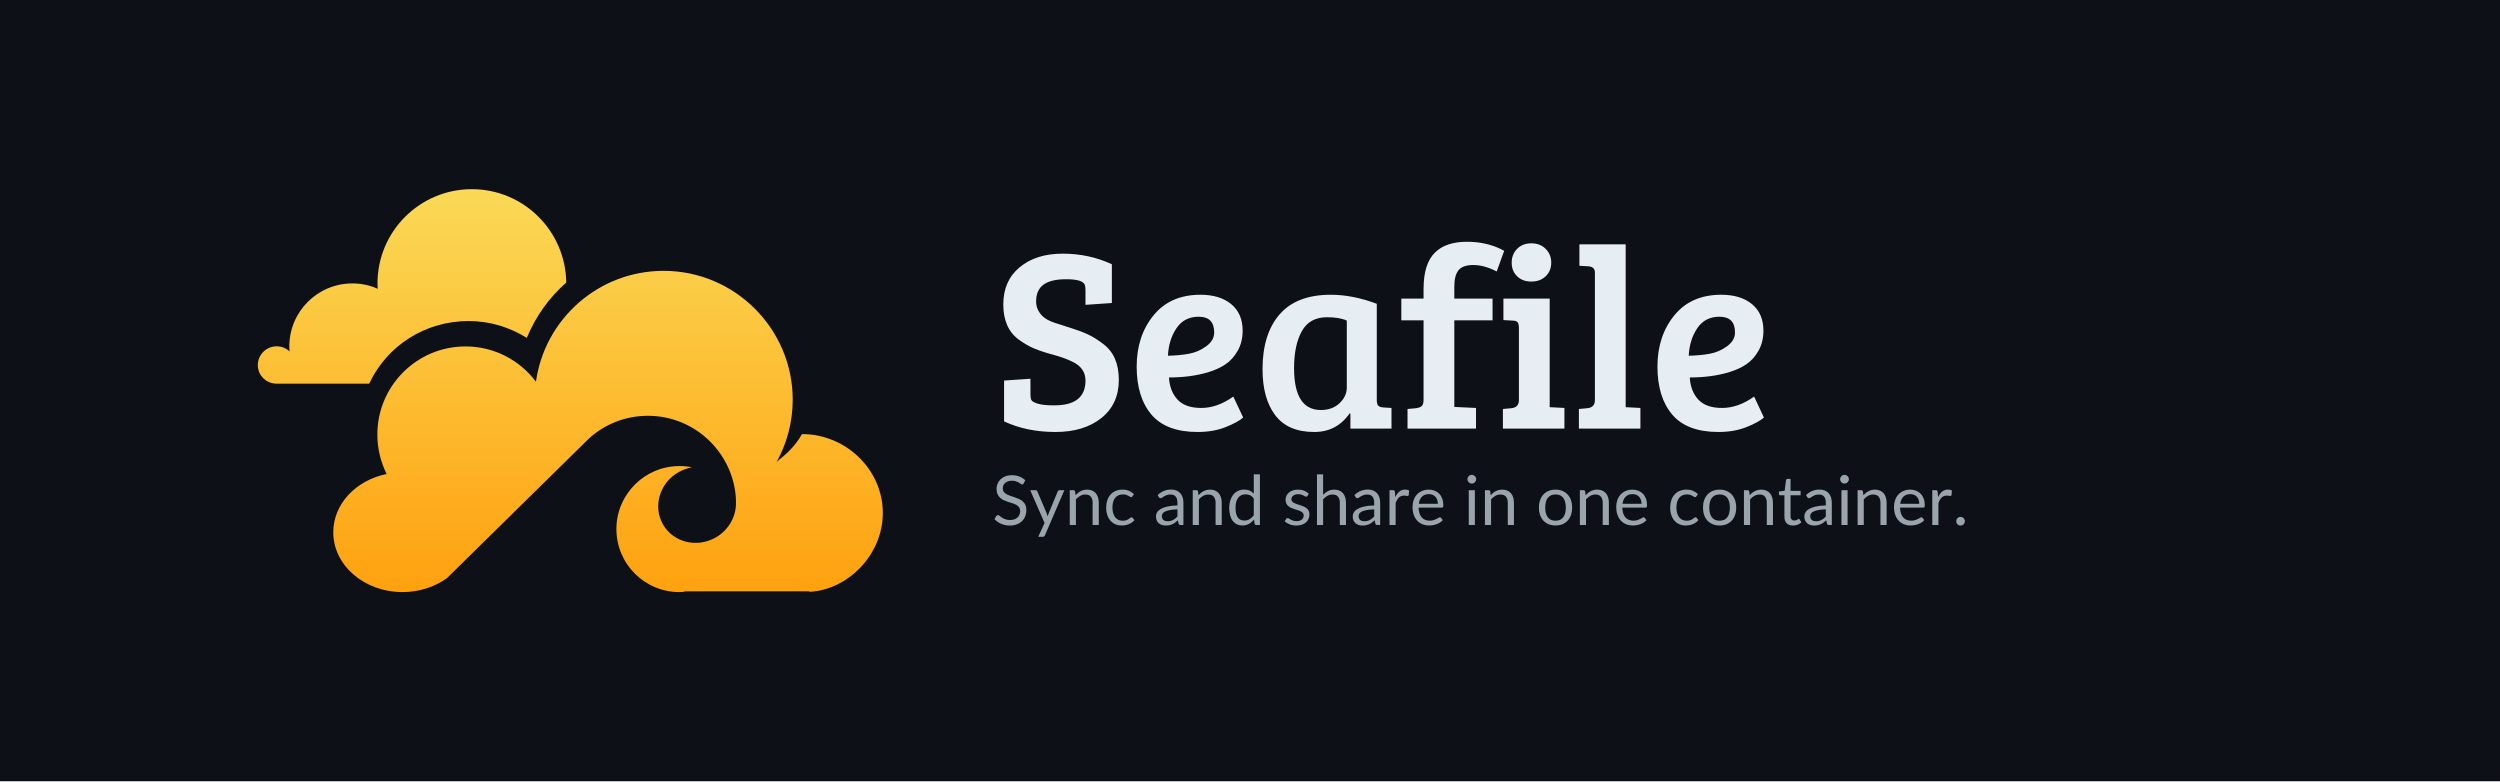
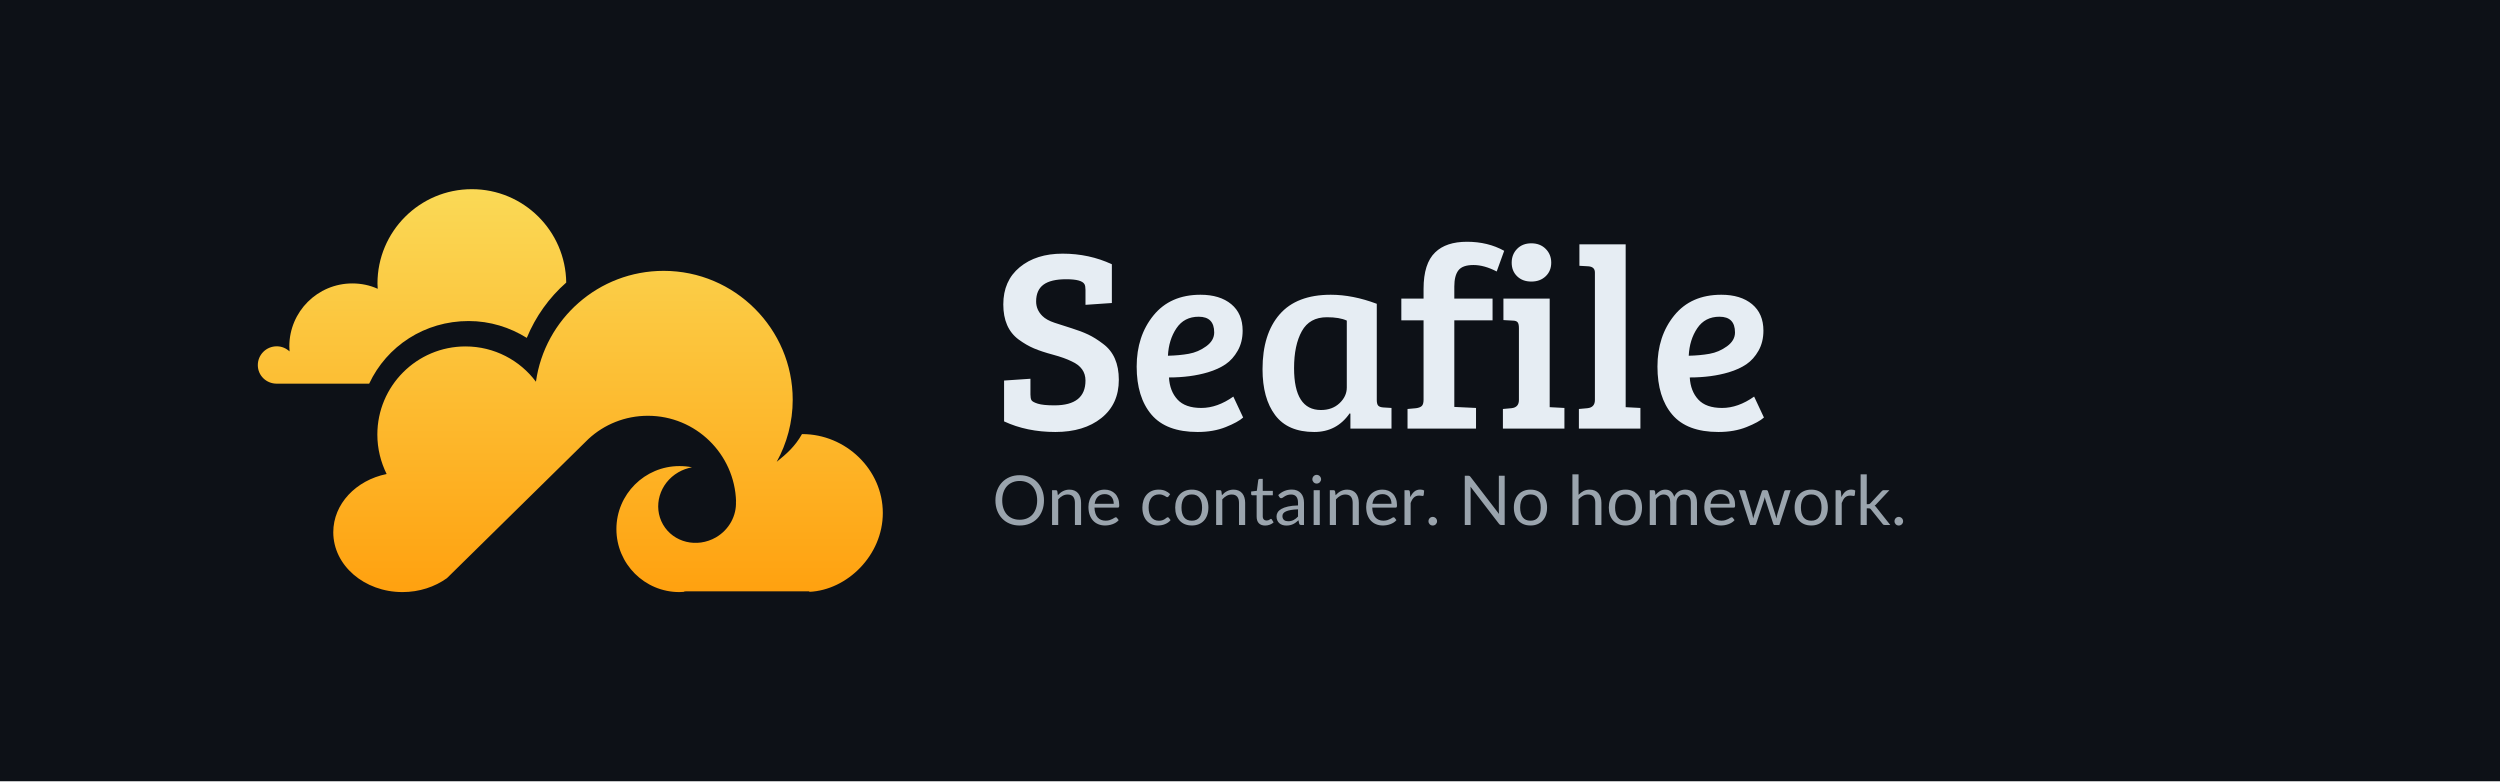
<svg xmlns="http://www.w3.org/2000/svg" viewBox="0 0 1600 500" width="1600" height="500" role="img" aria-label="Seafile">
  <rect width="1600" height="500" fill="#0d1117" />
  <g transform="translate(151.67,36.67) scale(0.83333)">
    <g transform="translate(16,15.859) scale(0.937683)">
      <linearGradient id="a" x1="-50.565" x2="-48.43" y1="653.193" y2="653.193" gradientTransform="matrix(0 154.4688 154.4688 0 -100641.89 7901.833)" gradientUnits="userSpaceOnUse">
        <stop offset="0" style="stop-color:#fad956" />
        <stop offset="1" style="stop-color:#ffa10f" />
      </linearGradient>
      <path d="M0 235.2c0-8.5 6.9-15.4 15.5-15.4 4.1 0 7.7 1.6 10.5 4.2-.1-1.4-.2-2.7-.2-4.1 0-28.5 23.1-51.6 51.6-51.6 7.4 0 14.4 1.5 20.8 4.4-.1-1.5-.2-2.9-.2-4.3 0-42.7 34.6-77.3 77.3-77.3 42.4 0 76.8 34.2 77.3 76.5-14 12.3-25.1 27.8-32.3 45.3-13.8-8.6-30.1-13.8-47.6-13.8-36 0-67 20.4-81.5 51.3H15.5c-8.6 0-15.5-6.7-15.5-15.2M407.1 189c-19.1-19.1-45.5-31-74.7-31-53.3 0-97.4 39.4-104.6 90.8-13.1-17.5-34.1-28.9-57.7-28.9-39.9 0-72.2 32.4-72.2 72.2 0 11.6 2.8 22.5 7.6 32.3-25.1 5.1-43.7 24.5-43.7 47.7 0 27.1 25.4 49 56.7 49 13.8 0 26.5-4.3 36.4-11.4l116-114.1c12.8-11.8 29.9-18.9 48.6-18.9 39.2 0 71.1 31.3 72.2 70.2 0 0 0-.1-.1-.1.6 11.5-5.4 23.1-16.4 29.5-15.5 8.9-34.8 4.2-43.3-10.5-8.5-14.8-2.9-33.9 12.5-42.8 3.6-2.1 7.4-3.4 11.2-4.1-3.3-.7-6.8-1-10.3-1-28.4 0-51.6 23.1-51.6 51.6s23.1 51.6 51.6 51.6c1.2 0 2.5-.1 3.8-.2l-.1-.2 1.5-.2h101.2v.4c31-1.4 60.2-29.9 60.2-64.6 0-35.6-30.4-64.6-66-64.6h-.2c-5.8 10.3-12.8 16.3-20.7 22.7 8.3-15.1 13.1-32.4 13.1-50.8 0-29.2-11.9-55.5-31-74.6" style="fill:url(#a)" />
    </g>
  </g>
  <g transform="translate(635.00,274.32)">
    <path d="M39.86-14.89Q59.71-14.89 59.71-30.77Q59.71-39.04 50.95-43.01Q46.32-45.32 38.95-47.31Q31.59-49.29 26.71-51.36Q21.83-53.43 16.87-57.07Q7.11-64.35 7.11-79.48Q7.11-94.62 17.62-103.30Q28.12-111.98 45.08-111.98Q62.03-111.98 76.59-105.20L76.59-80.39L59.71-79.23L59.71-88.83Q59.71-91.31 59.05-92.47Q57.23-95.61 47.39-95.61Q37.55-95.61 32.83-92.14Q28.12-88.66 28.12-81.38Q28.12-76.09 32.09-72.12Q34.74-69.47 39.95-67.74Q45.16-66 51.03-64.18Q56.90-62.36 61.45-60.21Q66-58.06 70.96-54.26Q81.05-46.81 81.05-31.26Q81.05-15.71 69.89-6.78Q58.72 2.15 40.44 2.15Q22.17 2.15 7.61-4.63L7.61-30.77L24.48-31.92L24.48-21.83Q24.48-19.35 25.14-18.20Q25.80-17.04 29.20-15.96Q32.59-14.89 39.86-14.89M133.32-85.68Q145.73-85.68 153.01-79.65Q160.29-73.61 160.29-62.69Q160.29-55.41 157.14-49.87Q154-44.33 149.37-41.19Q144.74-38.05 138.12-36.06Q127.04-32.75 113.14-32.75Q113.64-23.98 118.60-18.61Q123.56-13.23 133.82-13.23Q144.08-13.23 154.33-20.51L160.62-7.11Q157.31-4.14 149.45-0.99Q141.59 2.15 131.50 2.15Q111.32 2.15 101.89-9.02Q92.47-20.18 92.47-39.70Q92.47-59.22 103.22-72.45Q113.97-85.68 133.32-85.68M125.80-47.89Q131.83-48.96 136.96-52.68Q142.09-56.41 142.09-61.53Q142.09-71.62 132.17-71.62Q122.90-71.62 117.94-64.26Q112.98-56.90 112.48-46.65Q119.76-46.81 125.80-47.89M246.14-79.89L246.14-18.36Q246.14-15.71 247.05-14.72Q247.95-13.73 250.27-13.56L255.56-13.23L255.56 0L229.26 0L229.26-9.59L228.77-9.76Q220.50 2.15 206.11 2.15Q189.23 2.15 181.13-8.60Q173.02-19.35 173.02-38.05Q173.02-60.54 183.94-73.11Q194.86-85.68 216.69-85.68Q230.75-85.68 246.14-79.89M226.95-26.30L226.95-69.14Q222.32-71.29 214.21-71.29Q203.13-71.29 198.17-62.36Q193.20-53.43 193.20-38.71Q193.20-11.91 210.41-11.91Q217.68-11.91 222.32-16.29Q226.95-20.68 226.95-26.30M276.08-18.53L276.08-69.31L261.85-69.31L261.85-83.20L276.08-83.20L276.08-89.49Q276.08-105.70 283.52-112.81Q290.47-119.59 303.86-119.59Q317.26-119.59 327.68-113.80L322.89-100.57Q314.95-104.71 308-104.71Q301.05-104.71 298.41-101.32Q295.76-97.92 295.76-90.98L295.76-83.20L320.24-83.20L320.24-69.31L295.76-69.31L295.76-13.89L309.65-13.23L309.65 0L265.82 0L265.82-12.57L271.28-13.07Q273.76-13.40 274.92-14.47Q276.08-15.55 276.08-18.53M327.19-83.20L356.80-83.20L356.80-13.73L366.23-13.23L366.23 0L326.86 0L326.86-12.57L332.32-13.07Q337.11-13.56 337.11-18.36L337.11-64.35Q337.11-67.16 336.20-68.15Q335.29-69.14 332.98-69.14L327.19-69.47L327.19-83.20M335.95-97.51Q332.48-100.90 332.48-106.20Q332.48-111.49 335.95-115.05Q339.43-118.60 345.05-118.60Q350.68-118.60 354.23-115.05Q357.79-111.49 357.79-106.20Q357.79-100.90 354.23-97.51Q350.68-94.12 345.05-94.12Q339.43-94.12 335.95-97.51M375.82-117.94L405.43-117.94L405.43-13.73L414.86-13.23L414.86 0L375.49 0L375.49-12.57L380.95-13.07Q385.74-13.56 385.74-18.36L385.74-99.91Q385.74-103.55 381.61-103.88L375.82-104.21L375.82-117.94M466.63-85.68Q479.04-85.68 486.32-79.65Q493.59-73.61 493.59-62.69Q493.59-55.41 490.45-49.87Q487.31-44.33 482.68-41.19Q478.05-38.05 471.43-36.06Q460.35-32.75 446.45-32.75Q446.95-23.98 451.91-18.61Q456.87-13.23 467.13-13.23Q477.38-13.23 487.64-20.51L493.92-7.11Q490.62-4.14 482.76-0.99Q474.90 2.15 464.81 2.15Q444.63 2.15 435.20-9.02Q425.77-20.18 425.77-39.70Q425.77-59.22 436.53-72.45Q447.28-85.68 466.63-85.68M459.11-47.89Q465.14-48.96 470.27-52.68Q475.40-56.41 475.40-61.53Q475.40-71.62 465.47-71.62Q456.21-71.62 451.25-64.26Q446.29-56.90 445.79-46.65Q453.07-46.81 459.11-47.89" fill="#e6edf3" />
  </g>
  <g transform="translate(635.00,336)">
-     <path d="M21.19-28.62L20.15-26.60Q19.95-26.27 19.72-26.10Q19.49-25.94 19.16-25.94Q18.79-25.94 18.28-26.31Q17.78-26.69 17.02-27.14Q16.26-27.59 15.19-27.96Q14.12-28.34 12.61-28.34Q11.18-28.34 10.09-27.95Q9-27.57 8.26-26.91Q7.52-26.25 7.15-25.35Q6.78-24.46 6.78-23.43Q6.78-22.11 7.42-21.24Q8.07-20.37 9.14-19.76Q10.21-19.14 11.56-18.69Q12.91-18.24 14.33-17.75Q15.75-17.27 17.11-16.66Q18.46-16.06 19.52-15.14Q20.59-14.21 21.24-12.87Q21.89-11.53 21.89-9.57Q21.89-7.50 21.19-5.69Q20.48-3.87 19.13-2.53Q17.78-1.19 15.81-0.42Q13.84 0.35 11.33 0.35Q8.25 0.35 5.74-0.76Q3.23-1.87 1.45-3.76L2.68-5.79Q2.86-6.03 3.11-6.19Q3.37-6.36 3.67-6.36Q3.96-6.36 4.32-6.13Q4.69-5.90 5.15-5.54Q5.61-5.19 6.20-4.77Q6.80-4.36 7.56-4Q8.32-3.65 9.28-3.42Q10.25-3.19 11.46-3.19Q12.98-3.19 14.17-3.61Q15.36-4.03 16.18-4.79Q17.01-5.54 17.45-6.60Q17.89-7.66 17.89-8.95Q17.89-10.38 17.24-11.30Q16.59-12.21 15.53-12.83Q14.48-13.44 13.11-13.87Q11.75-14.30 10.34-14.75Q8.93-15.20 7.57-15.80Q6.20-16.39 5.15-17.34Q4.09-18.28 3.44-19.70Q2.79-21.12 2.79-23.21Q2.79-24.88 3.44-26.44Q4.09-28.01 5.33-29.22Q6.58-30.43 8.39-31.15Q10.21-31.88 12.56-31.88Q15.20-31.88 17.37-31.04Q19.54-30.21 21.19-28.62M43.10-22.29L46.20-22.29L33.77 6.58Q33.57 7.02 33.27 7.28Q32.98 7.55 32.36 7.55L29.46 7.55L33.53-1.30L24.33-22.29L27.72-22.29Q28.23-22.29 28.52-22.03Q28.82-21.78 28.93-21.47L34.89-7.44Q35.24-6.51 35.49-5.50Q35.79-6.53 36.15-7.46L41.93-21.47Q42.06-21.82 42.38-22.05Q42.70-22.29 43.10-22.29M53.04-21.47L53.35-19.05Q54.08-19.87 54.89-20.53Q55.70-21.19 56.62-21.66Q57.53-22.13 58.55-22.38Q59.58-22.64 60.76-22.64Q62.59-22.64 63.99-22.03Q65.38-21.43 66.32-20.32Q67.25-19.21 67.74-17.64Q68.22-16.08 68.22-14.19L68.22 0L64.28 0L64.28-14.19Q64.28-16.72 63.13-18.12Q61.97-19.51 59.62-19.51Q57.88-19.51 56.37-18.68Q54.87-17.84 53.59-16.41L53.59 0L49.65 0L49.65-22.29L52.01-22.29Q52.84-22.29 53.04-21.47M90.75-19.73L89.72-18.33Q89.54-18.08 89.36-17.95Q89.19-17.82 88.88-17.82Q88.55-17.82 88.15-18.09Q87.76-18.37 87.17-18.70Q86.59-19.03 85.74-19.30Q84.90-19.58 83.67-19.58Q82.02-19.58 80.76-19Q79.51-18.41 78.66-17.31Q77.81-16.21 77.38-14.65Q76.96-13.09 76.96-11.15Q76.96-9.13 77.42-7.56Q77.88-5.98 78.73-4.92Q79.57-3.85 80.77-3.29Q81.97-2.73 83.47-2.73Q84.90-2.73 85.82-3.07Q86.75-3.41 87.35-3.83Q87.96-4.25 88.36-4.59Q88.77-4.93 89.17-4.93Q89.65-4.93 89.91-4.55L91.01-3.12Q90.29-2.22 89.36-1.58Q88.44-0.95 87.37-0.52Q86.31-0.09 85.14 0.11Q83.97 0.31 82.76 0.31Q80.67 0.31 78.88-0.46Q77.09-1.23 75.77-2.69Q74.45-4.16 73.70-6.29Q72.95-8.43 72.95-11.15Q72.95-13.64 73.64-15.75Q74.34-17.86 75.67-19.39Q77-20.92 78.95-21.78Q80.89-22.64 83.42-22.64Q85.78-22.64 87.57-21.88Q89.36-21.12 90.75-19.73M118.56-5.41L118.56-10.03Q115.85-9.94 113.95-9.60Q112.05-9.26 110.85-8.71Q109.65-8.16 109.11-7.41Q108.57-6.67 108.57-5.74Q108.57-4.86 108.86-4.22Q109.14-3.59 109.64-3.18Q110.13-2.77 110.80-2.58Q111.47-2.40 112.24-2.40Q113.28-2.40 114.14-2.61Q114.99-2.82 115.75-3.21Q116.51-3.61 117.20-4.16Q117.90-4.71 118.56-5.41M106.61-17.89L105.91-19.14Q107.76-20.92 109.89-21.80Q112.02-22.68 114.62-22.68Q116.49-22.68 117.94-22.07Q119.39-21.45 120.38-20.35Q121.37-19.25 121.88-17.69Q122.39-16.13 122.39-14.26L122.39 0L120.65 0Q120.08 0 119.77-0.19Q119.46-0.37 119.28-0.92L118.84-3.04Q117.96-2.22 117.13-1.59Q116.29-0.97 115.37-0.54Q114.44-0.11 113.40 0.12Q112.35 0.35 111.08 0.35Q109.78 0.35 108.64-0.01Q107.49-0.37 106.64-1.10Q105.80-1.83 105.30-2.94Q104.81-4.05 104.81-5.57Q104.81-6.89 105.53-8.11Q106.26-9.33 107.89-10.27Q109.52-11.22 112.13-11.82Q114.75-12.43 118.56-12.52L118.56-14.26Q118.56-16.85 117.44-18.18Q116.31-19.51 114.16-19.51Q112.71-19.51 111.73-19.15Q110.75-18.79 110.03-18.34Q109.32-17.89 108.80-17.52Q108.28-17.16 107.78-17.16Q107.38-17.16 107.10-17.37Q106.81-17.58 106.61-17.89M131.74-21.47L132.04-19.05Q132.77-19.87 133.58-20.53Q134.40-21.19 135.31-21.66Q136.22-22.13 137.25-22.38Q138.27-22.64 139.46-22.64Q141.28-22.64 142.68-22.03Q144.08-21.43 145.01-20.32Q145.95-19.21 146.43-17.64Q146.92-16.08 146.92-14.19L146.92 0L142.98 0L142.98-14.19Q142.98-16.72 141.82-18.12Q140.67-19.51 138.31-19.51Q136.58-19.51 135.07-18.68Q133.56-17.84 132.29-16.41L132.29 0L128.35 0L128.35-22.29L130.70-22.29Q131.54-22.29 131.74-21.47M167.42-6.23L167.42-16.98Q166.32-18.46 165.04-19.04Q163.77-19.62 162.18-19.62Q159.08-19.62 157.41-17.40Q155.74-15.18 155.74-11.07Q155.74-8.89 156.11-7.34Q156.49-5.79 157.21-4.79Q157.94-3.78 158.99-3.32Q160.05-2.86 161.39-2.86Q163.33-2.86 164.77-3.74Q166.21-4.62 167.42-6.23M167.42-32.41L171.34-32.41L171.34 0L169 0Q168.17 0 167.95-0.81L167.60-3.52Q166.17-1.80 164.34-0.75Q162.51 0.31 160.12 0.31Q158.20 0.31 156.64-0.43Q155.08-1.17 153.98-2.60Q152.88-4.03 152.28-6.16Q151.69-8.29 151.69-11.07Q151.69-13.53 152.35-15.65Q153.01-17.78 154.24-19.34Q155.47-20.90 157.27-21.79Q159.06-22.68 161.30-22.68Q163.35-22.68 164.81-21.99Q166.28-21.30 167.42-20.06L167.42-32.41M202.66-20.04L201.78-18.61Q201.52-18.13 200.97-18.13Q200.64-18.13 200.22-18.37Q199.80-18.61 199.20-18.91Q198.59-19.21 197.76-19.46Q196.92-19.71 195.78-19.71Q194.79-19.71 194-19.46Q193.20-19.21 192.64-18.77Q192.08-18.33 191.78-17.74Q191.49-17.16 191.49-16.48Q191.49-15.62 191.98-15.05Q192.48-14.48 193.29-14.06Q194.11-13.64 195.14-13.32Q196.17-13 197.26-12.64Q198.35-12.28 199.39-11.84Q200.42-11.40 201.23-10.74Q202.05-10.08 202.54-9.12Q203.04-8.16 203.04-6.82Q203.04-5.28 202.49-3.97Q201.94-2.66 200.86-1.70Q199.78-0.75 198.22-0.20Q196.66 0.35 194.61 0.35Q192.28 0.35 190.39-0.41Q188.50-1.17 187.18-2.35L188.10-3.85Q188.28-4.14 188.52-4.29Q188.76-4.44 189.13-4.44Q189.53-4.44 189.97-4.14Q190.41-3.83 191.04-3.45Q191.66-3.08 192.57-2.77Q193.47-2.46 194.81-2.46Q195.95-2.46 196.81-2.76Q197.67-3.06 198.24-3.56Q198.81-4.07 199.09-4.73Q199.36-5.39 199.36-6.14Q199.36-7.06 198.87-7.67Q198.37-8.27 197.56-8.70Q196.75-9.13 195.70-9.45Q194.66-9.77 193.57-10.12Q192.48-10.47 191.43-10.92Q190.39-11.37 189.57-12.06Q188.76-12.74 188.26-13.74Q187.77-14.74 187.77-16.17Q187.77-17.45 188.30-18.62Q188.83-19.80 189.84-20.69Q190.85-21.58 192.32-22.11Q193.80-22.64 195.69-22.64Q197.89-22.64 199.64-21.95Q201.39-21.25 202.66-20.04M211.79-32.41L211.79-19.32Q213.22-20.83 214.96-21.74Q216.70-22.64 218.97-22.64Q220.79-22.64 222.19-22.03Q223.59-21.43 224.52-20.32Q225.46-19.21 225.94-17.64Q226.42-16.08 226.42-14.19L226.42 0L222.49 0L222.49-14.19Q222.49-16.72 221.33-18.12Q220.18-19.51 217.82-19.51Q216.08-19.51 214.58-18.68Q213.07-17.84 211.79-16.41L211.79 0L207.86 0L207.86-32.41L211.79-32.41M244.49-5.41L244.49-10.03Q241.78-9.94 239.88-9.60Q237.97-9.26 236.77-8.71Q235.58-8.16 235.04-7.41Q234.50-6.67 234.50-5.74Q234.50-4.86 234.78-4.22Q235.07-3.59 235.56-3.18Q236.06-2.77 236.73-2.58Q237.40-2.40 238.17-2.40Q239.21-2.40 240.06-2.61Q240.92-2.82 241.68-3.21Q242.44-3.61 243.13-4.16Q243.83-4.71 244.49-5.41M232.54-17.89L231.84-19.14Q233.68-20.92 235.82-21.80Q237.95-22.68 240.55-22.68Q242.42-22.68 243.87-22.07Q245.32-21.45 246.31-20.35Q247.30-19.25 247.81-17.69Q248.31-16.13 248.31-14.26L248.31 0L246.58 0Q246 0 245.70-0.19Q245.39-0.37 245.21-0.92L244.77-3.04Q243.89-2.22 243.06-1.59Q242.22-0.97 241.30-0.54Q240.37-0.11 239.33 0.12Q238.28 0.35 237.01 0.35Q235.71 0.35 234.56-0.01Q233.42-0.37 232.57-1.10Q231.73-1.83 231.23-2.94Q230.74-4.05 230.74-5.57Q230.74-6.89 231.46-8.11Q232.19-9.33 233.82-10.27Q235.44-11.22 238.06-11.82Q240.68-12.43 244.49-12.52L244.49-14.26Q244.49-16.85 243.36-18.18Q242.24-19.51 240.09-19.51Q238.63-19.51 237.65-19.15Q236.68-18.79 235.96-18.34Q235.25-17.89 234.73-17.52Q234.21-17.16 233.71-17.16Q233.31-17.16 233.02-17.37Q232.74-17.58 232.54-17.89M257.73-21.21L257.99-17.82Q259.05-20.11 260.59-21.39Q262.13-22.68 264.35-22.68Q265.06-22.68 265.70-22.53Q266.35-22.37 266.86-22.04L266.57-19.12Q266.44-18.57 265.91-18.57Q265.61-18.57 265.01-18.70Q264.42-18.83 263.67-18.83Q262.61-18.83 261.79-18.52Q260.96-18.22 260.31-17.61Q259.67-17.01 259.15-16.11Q258.63-15.22 258.21-14.08L258.21 0L254.28 0L254.28-22.29L256.52-22.29Q257.16-22.29 257.40-22.04Q257.64-21.80 257.73-21.21M273.02-13.57L285.21-13.57Q285.21-14.94 284.82-16.07Q284.44-17.20 283.70-18.03Q282.96-18.85 281.91-19.30Q280.85-19.76 279.51-19.76Q276.69-19.76 275.05-18.12Q273.42-16.48 273.02-13.57M287.28-4.55L288.38-3.12Q287.65-2.24 286.64-1.59Q285.63-0.95 284.47-0.53Q283.32-0.11 282.08 0.10Q280.85 0.31 279.64 0.31Q277.33 0.31 275.38-0.47Q273.44-1.25 272.02-2.76Q270.60-4.27 269.81-6.49Q269.02-8.71 269.02-11.59Q269.02-13.93 269.73-15.95Q270.45-17.97 271.79-19.46Q273.13-20.94 275.07-21.79Q277-22.64 279.42-22.64Q281.42-22.64 283.13-21.97Q284.83-21.30 286.08-20.03Q287.32-18.77 288.02-16.91Q288.73-15.05 288.73-12.67Q288.73-11.75 288.53-11.44Q288.33-11.13 287.78-11.13L272.89-11.13Q272.95-9.02 273.47-7.46Q273.99-5.90 274.91-4.85Q275.84-3.81 277.11-3.29Q278.39-2.77 279.97-2.77Q281.45-2.77 282.51-3.11Q283.58-3.45 284.35-3.85Q285.12-4.25 285.64-4.59Q286.15-4.93 286.53-4.93Q287.01-4.93 287.28-4.55M305.01-22.29L308.92-22.29L308.92 0L305.01 0L305.01-22.29M309.76-29.28Q309.76-28.71 309.53-28.21Q309.30-27.72 308.91-27.33Q308.53-26.95 308.01-26.73Q307.49-26.51 306.92-26.51Q306.35-26.51 305.85-26.73Q305.36-26.95 304.99-27.33Q304.61-27.72 304.39-28.21Q304.17-28.71 304.17-29.28Q304.17-29.85 304.39-30.37Q304.61-30.89 304.99-31.27Q305.36-31.66 305.85-31.88Q306.35-32.10 306.92-32.10Q307.49-32.10 308.01-31.88Q308.53-31.66 308.91-31.27Q309.30-30.89 309.53-30.37Q309.76-29.85 309.76-29.28M318.74-21.47L319.04-19.05Q319.77-19.87 320.58-20.53Q321.40-21.19 322.31-21.66Q323.22-22.13 324.25-22.38Q325.27-22.64 326.46-22.64Q328.28-22.64 329.68-22.03Q331.08-21.43 332.01-20.32Q332.95-19.21 333.43-17.64Q333.92-16.08 333.92-14.19L333.92 0L329.98 0L329.98-14.19Q329.98-16.72 328.82-18.12Q327.67-19.51 325.31-19.51Q323.58-19.51 322.07-18.68Q320.56-17.84 319.29-16.41L319.29 0L315.35 0L315.35-22.29L317.70-22.29Q318.54-22.29 318.74-21.47M360.56-22.64Q363-22.64 364.96-21.82Q366.92-21.01 368.30-19.51Q369.69-18.02 370.42-15.89Q371.16-13.77 371.16-11.15Q371.16-8.51 370.42-6.40Q369.69-4.29 368.30-2.79Q366.92-1.30 364.96-0.49Q363 0.31 360.56 0.31Q358.09 0.31 356.12-0.49Q354.16-1.30 352.77-2.79Q351.38-4.29 350.65-6.40Q349.91-8.51 349.91-11.15Q349.91-13.77 350.65-15.89Q351.38-18.02 352.77-19.51Q354.16-21.01 356.12-21.82Q358.09-22.64 360.56-22.64M360.56-2.75Q363.86-2.75 365.49-4.96Q367.11-7.17 367.11-11.13Q367.11-15.11 365.49-17.34Q363.86-19.56 360.56-19.56Q358.89-19.56 357.64-18.99Q356.40-18.41 355.57-17.34Q354.75-16.26 354.34-14.68Q353.94-13.11 353.94-11.13Q353.94-7.17 355.57-4.96Q357.21-2.75 360.56-2.75M379.50-21.47L379.81-19.05Q380.53-19.87 381.35-20.53Q382.16-21.19 383.07-21.66Q383.99-22.13 385.01-22.38Q386.03-22.64 387.22-22.64Q389.05-22.64 390.44-22.03Q391.84-21.43 392.78-20.32Q393.71-19.21 394.20-17.64Q394.68-16.08 394.68-14.19L394.68 0L390.74 0L390.74-14.19Q390.74-16.72 389.59-18.12Q388.43-19.51 386.08-19.51Q384.34-19.51 382.83-18.68Q381.33-17.84 380.05-16.41L380.05 0L376.11 0L376.11-22.29L378.47-22.29Q379.30-22.29 379.50-21.47M403.39-13.57L415.58-13.57Q415.58-14.94 415.19-16.07Q414.81-17.20 414.07-18.03Q413.34-18.85 412.28-19.30Q411.22-19.76 409.88-19.76Q407.07-19.76 405.43-18.12Q403.79-16.48 403.39-13.57M417.65-4.55L418.75-3.12Q418.02-2.24 417.01-1.59Q416-0.95 414.84-0.53Q413.69-0.11 412.46 0.10Q411.22 0.31 410.01 0.31Q407.70 0.31 405.76-0.47Q403.81-1.25 402.39-2.76Q400.97-4.27 400.18-6.49Q399.39-8.71 399.39-11.59Q399.39-13.93 400.10-15.95Q400.82-17.97 402.16-19.46Q403.50-20.94 405.44-21.79Q407.37-22.64 409.79-22.64Q411.80-22.64 413.50-21.97Q415.21-21.30 416.45-20.03Q417.69-18.77 418.40-16.91Q419.10-15.05 419.10-12.67Q419.10-11.75 418.90-11.44Q418.70-11.13 418.15-11.13L403.26-11.13Q403.33-9.02 403.84-7.46Q404.36-5.90 405.28-4.85Q406.21-3.81 407.48-3.29Q408.76-2.77 410.34-2.77Q411.82-2.77 412.88-3.11Q413.95-3.45 414.72-3.85Q415.49-4.25 416.01-4.59Q416.53-4.93 416.90-4.93Q417.38-4.93 417.65-4.55M451.70-19.73L450.67-18.33Q450.49-18.08 450.32-17.95Q450.14-17.82 449.83-17.82Q449.50-17.82 449.11-18.09Q448.71-18.37 448.13-18.70Q447.55-19.03 446.70-19.30Q445.85-19.58 444.62-19.58Q442.97-19.58 441.72-19Q440.46-18.41 439.62-17.31Q438.77-16.21 438.34-14.65Q437.91-13.09 437.91-11.15Q437.91-9.13 438.37-7.56Q438.83-5.98 439.68-4.92Q440.53-3.85 441.73-3.29Q442.93-2.73 444.42-2.73Q445.85-2.73 446.78-3.07Q447.70-3.41 448.31-3.83Q448.91-4.25 449.32-4.59Q449.72-4.93 450.12-4.93Q450.60-4.93 450.87-4.55L451.97-3.12Q451.24-2.22 450.32-1.58Q449.39-0.95 448.33-0.52Q447.26-0.09 446.09 0.11Q444.93 0.31 443.72 0.31Q441.63 0.31 439.83-0.46Q438.04-1.23 436.72-2.69Q435.40-4.16 434.65-6.29Q433.91-8.43 433.91-11.15Q433.91-13.64 434.60-15.75Q435.29-17.86 436.62-19.39Q437.95-20.92 439.90-21.78Q441.85-22.64 444.38-22.64Q446.73-22.64 448.52-21.88Q450.32-21.12 451.70-19.73M465.56-22.64Q468.01-22.64 469.96-21.82Q471.92-21.01 473.31-19.51Q474.69-18.02 475.43-15.89Q476.17-13.77 476.17-11.15Q476.17-8.51 475.43-6.40Q474.69-4.29 473.31-2.79Q471.92-1.30 469.96-0.49Q468.01 0.31 465.56 0.31Q463.10 0.31 461.13-0.49Q459.16-1.30 457.78-2.79Q456.39-4.29 455.65-6.40Q454.92-8.51 454.92-11.15Q454.92-13.77 455.65-15.89Q456.39-18.02 457.78-19.51Q459.16-21.01 461.13-21.82Q463.10-22.64 465.56-22.64M465.56-2.75Q468.86-2.75 470.49-4.96Q472.12-7.17 472.12-11.13Q472.12-15.11 470.49-17.34Q468.86-19.56 465.56-19.56Q463.89-19.56 462.65-18.99Q461.41-18.41 460.58-17.34Q459.76-16.26 459.35-14.68Q458.94-13.11 458.94-11.13Q458.94-7.17 460.58-4.96Q462.22-2.75 465.56-2.75M484.51-21.47L484.81-19.05Q485.54-19.87 486.35-20.53Q487.17-21.19 488.08-21.66Q488.99-22.13 490.02-22.38Q491.04-22.64 492.23-22.64Q494.05-22.64 495.45-22.03Q496.85-21.43 497.78-20.32Q498.72-19.21 499.20-17.64Q499.69-16.08 499.69-14.19L499.69 0L495.75 0L495.75-14.19Q495.75-16.72 494.59-18.12Q493.44-19.51 491.08-19.51Q489.35-19.51 487.84-18.68Q486.33-17.84 485.06-16.41L485.06 0L481.12 0L481.12-22.29L483.47-22.29Q484.31-22.29 484.51-21.47M512.51 0.35Q509.87 0.35 508.45-1.12Q507.03-2.60 507.03-5.37L507.03-19.01L504.35-19.01Q504-19.01 503.76-19.22Q503.51-19.43 503.51-19.87L503.51-21.43L507.17-21.89L508.07-28.78Q508.13-29.11 508.37-29.31Q508.60-29.52 508.97-29.52L510.95-29.52L510.95-21.85L517.40-21.85L517.40-19.01L510.95-19.01L510.95-5.63Q510.95-4.22 511.63-3.54Q512.31-2.86 513.39-2.86Q514.01-2.86 514.46-3.02Q514.91-3.19 515.24-3.39Q515.57-3.59 515.80-3.75Q516.03-3.92 516.21-3.92Q516.52-3.92 516.76-3.54L517.90-1.67Q516.89-0.73 515.46-0.19Q514.03 0.35 512.51 0.35M533.52-5.41L533.52-10.03Q530.82-9.94 528.91-9.60Q527.01-9.26 525.81-8.71Q524.61-8.16 524.07-7.41Q523.53-6.67 523.53-5.74Q523.53-4.86 523.82-4.22Q524.11-3.59 524.60-3.18Q525.10-2.77 525.77-2.58Q526.44-2.40 527.21-2.40Q528.24-2.40 529.10-2.61Q529.96-2.82 530.72-3.21Q531.48-3.61 532.17-4.16Q532.86-4.71 533.52-5.41M521.58-17.89L520.87-19.14Q522.72-20.92 524.85-21.80Q526.99-22.68 529.58-22.68Q531.45-22.68 532.91-22.07Q534.36-21.45 535.35-20.35Q536.34-19.25 536.84-17.69Q537.35-16.13 537.35-14.26L537.35 0L535.61 0Q535.04 0 534.73-0.19Q534.42-0.37 534.25-0.92L533.81-3.04Q532.93-2.22 532.09-1.59Q531.26-0.97 530.33-0.54Q529.41-0.11 528.36 0.12Q527.32 0.35 526.04 0.35Q524.74 0.35 523.60-0.01Q522.46-0.37 521.61-1.10Q520.76-1.83 520.27-2.94Q519.77-4.05 519.77-5.57Q519.77-6.89 520.50-8.11Q521.22-9.33 522.85-10.27Q524.48-11.22 527.10-11.82Q529.72-12.43 533.52-12.52L533.52-14.26Q533.52-16.85 532.40-18.18Q531.28-19.51 529.12-19.51Q527.67-19.51 526.69-19.15Q525.71-18.79 525-18.34Q524.28-17.89 523.76-17.52Q523.25-17.16 522.74-17.16Q522.35-17.16 522.06-17.37Q521.77-17.58 521.58-17.89M543.53-22.29L547.45-22.29L547.45 0L543.53 0L543.53-22.29M548.28-29.28Q548.28-28.71 548.05-28.21Q547.82-27.72 547.44-27.33Q547.05-26.95 546.54-26.73Q546.02-26.51 545.45-26.51Q544.87-26.51 544.38-26.73Q543.88-26.95 543.51-27.33Q543.14-27.72 542.92-28.21Q542.70-28.71 542.70-29.28Q542.70-29.85 542.92-30.37Q543.14-30.89 543.51-31.27Q543.88-31.66 544.38-31.88Q544.87-32.10 545.45-32.10Q546.02-32.10 546.54-31.88Q547.05-31.66 547.44-31.27Q547.82-30.89 548.05-30.37Q548.28-29.85 548.28-29.28M557.26-21.47L557.57-19.05Q558.29-19.87 559.11-20.53Q559.92-21.19 560.84-21.66Q561.75-22.13 562.77-22.38Q563.79-22.64 564.98-22.64Q566.81-22.64 568.20-22.03Q569.60-21.43 570.54-20.32Q571.47-19.21 571.96-17.64Q572.44-16.08 572.44-14.19L572.44 0L568.50 0L568.50-14.19Q568.50-16.72 567.35-18.12Q566.19-19.51 563.84-19.51Q562.10-19.51 560.59-18.68Q559.09-17.84 557.81-16.41L557.81 0L553.87 0L553.87-22.29L556.23-22.29Q557.06-22.29 557.26-21.47M581.15-13.57L593.34-13.57Q593.34-14.94 592.96-16.07Q592.57-17.20 591.83-18.03Q591.10-18.85 590.04-19.30Q588.98-19.76 587.64-19.76Q584.83-19.76 583.19-18.12Q581.55-16.48 581.15-13.57M595.41-4.55L596.51-3.12Q595.78-2.24 594.77-1.59Q593.76-0.95 592.60-0.53Q591.45-0.11 590.22 0.10Q588.98 0.31 587.77 0.31Q585.46 0.31 583.52-0.47Q581.57-1.25 580.15-2.76Q578.73-4.27 577.94-6.49Q577.15-8.71 577.15-11.59Q577.15-13.93 577.86-15.95Q578.58-17.97 579.92-19.46Q581.26-20.94 583.20-21.79Q585.13-22.64 587.55-22.64Q589.56-22.64 591.26-21.97Q592.97-21.30 594.21-20.03Q595.45-18.77 596.16-16.91Q596.86-15.05 596.86-12.67Q596.86-11.75 596.66-11.44Q596.46-11.13 595.91-11.13L581.02-11.13Q581.09-9.02 581.60-7.46Q582.12-5.90 583.04-4.85Q583.97-3.81 585.24-3.29Q586.52-2.77 588.10-2.77Q589.58-2.77 590.64-3.11Q591.71-3.45 592.48-3.85Q593.25-4.25 593.77-4.59Q594.29-4.93 594.66-4.93Q595.14-4.93 595.41-4.55M605.11-21.21L605.37-17.82Q606.43-20.11 607.97-21.39Q609.51-22.68 611.73-22.68Q612.44-22.68 613.08-22.53Q613.73-22.37 614.24-22.04L613.95-19.12Q613.82-18.57 613.29-18.57Q612.99-18.57 612.39-18.70Q611.80-18.83 611.05-18.83Q609.99-18.83 609.17-18.52Q608.34-18.22 607.69-17.61Q607.05-17.01 606.53-16.11Q606.01-15.22 605.59-14.08L605.59 0L601.66 0L601.66-22.29L603.90-22.29Q604.54-22.29 604.78-22.04Q605.02-21.80 605.11-21.21M617.01-2.42Q617.01-2.99 617.22-3.50Q617.43-4 617.79-4.38Q618.16-4.75 618.66-4.97Q619.17-5.19 619.74-5.19Q620.31-5.19 620.82-4.97Q621.32-4.75 621.70-4.38Q622.07-4 622.29-3.50Q622.51-2.99 622.51-2.42Q622.51-1.83 622.29-1.33Q622.07-0.84 621.70-0.46Q621.32-0.09 620.82 0.12Q620.31 0.33 619.74 0.33Q619.17 0.33 618.66 0.12Q618.16-0.09 617.79-0.46Q617.43-0.84 617.22-1.33Q617.01-1.83 617.01-2.42" fill="#9aa4ad" />
+     <path d="M33.15-15.75Q33.15-12.21 32.03-9.25Q30.91-6.29 28.86-4.16Q26.82-2.02 23.95-0.85Q21.08 0.33 17.60 0.33Q14.12 0.33 11.26-0.85Q8.40-2.02 6.36-4.16Q4.31-6.29 3.19-9.25Q2.07-12.21 2.07-15.75Q2.07-19.29 3.19-22.25Q4.31-25.21 6.36-27.36Q8.40-29.50 11.26-30.69Q14.12-31.88 17.60-31.88Q21.08-31.88 23.95-30.69Q26.82-29.50 28.86-27.36Q30.91-25.21 32.03-22.25Q33.15-19.29 33.15-15.75M28.78-15.75Q28.78-18.66 27.98-20.97Q27.19-23.28 25.74-24.87Q24.29-26.47 22.22-27.32Q20.15-28.18 17.60-28.18Q15.07-28.18 13-27.32Q10.93-26.47 9.47-24.87Q8.01-23.28 7.22-20.97Q6.42-18.66 6.42-15.75Q6.42-12.85 7.22-10.55Q8.01-8.25 9.47-6.65Q10.93-5.06 13-4.21Q15.07-3.37 17.60-3.37Q20.15-3.37 22.22-4.21Q24.29-5.06 25.74-6.65Q27.19-8.25 27.98-10.55Q28.78-12.85 28.78-15.75M41.71-21.47L42.02-19.05Q42.75-19.87 43.56-20.53Q44.37-21.19 45.29-21.66Q46.20-22.13 47.22-22.38Q48.25-22.64 49.43-22.64Q51.26-22.64 52.66-22.03Q54.05-21.43 54.99-20.32Q55.92-19.21 56.41-17.64Q56.89-16.08 56.89-14.19L56.89 0L52.95 0L52.95-14.19Q52.95-16.72 51.80-18.12Q50.64-19.51 48.29-19.51Q46.55-19.51 45.05-18.68Q43.54-17.84 42.26-16.41L42.26 0L38.32 0L38.32-22.29L40.68-22.29Q41.51-22.29 41.71-21.47M65.60-13.57L77.79-13.57Q77.79-14.94 77.41-16.07Q77.02-17.20 76.28-18.03Q75.55-18.85 74.49-19.30Q73.44-19.76 72.09-19.76Q69.28-19.76 67.64-18.12Q66-16.48 65.60-13.57M79.86-4.55L80.96-3.12Q80.23-2.24 79.22-1.59Q78.21-0.95 77.06-0.53Q75.90-0.11 74.67 0.10Q73.44 0.31 72.23 0.31Q69.92 0.31 67.97-0.47Q66.02-1.25 64.60-2.76Q63.18-4.27 62.39-6.49Q61.60-8.71 61.60-11.59Q61.60-13.93 62.31-15.95Q63.03-17.97 64.37-19.46Q65.71-20.94 67.65-21.79Q69.59-22.64 72.01-22.64Q74.01-22.64 75.71-21.97Q77.42-21.30 78.66-20.03Q79.90-18.77 80.61-16.91Q81.31-15.05 81.31-12.67Q81.31-11.75 81.11-11.44Q80.92-11.13 80.37-11.13L65.47-11.13Q65.54-9.02 66.06-7.46Q66.57-5.90 67.50-4.85Q68.42-3.81 69.70-3.29Q70.97-2.77 72.56-2.77Q74.03-2.77 75.10-3.11Q76.16-3.45 76.93-3.85Q77.70-4.25 78.22-4.59Q78.74-4.93 79.11-4.93Q79.60-4.93 79.86-4.55M113.92-19.73L112.88-18.33Q112.71-18.08 112.53-17.95Q112.35-17.82 112.05-17.82Q111.72-17.82 111.32-18.09Q110.92-18.37 110.34-18.70Q109.76-19.03 108.91-19.30Q108.06-19.58 106.83-19.58Q105.18-19.58 103.93-19Q102.67-18.41 101.83-17.31Q100.98-16.21 100.55-14.65Q100.12-13.09 100.12-11.15Q100.12-9.13 100.58-7.56Q101.05-5.98 101.89-4.92Q102.74-3.85 103.94-3.29Q105.14-2.73 106.63-2.73Q108.06-2.73 108.99-3.07Q109.91-3.41 110.52-3.83Q111.12-4.25 111.53-4.59Q111.94-4.93 112.33-4.93Q112.82-4.93 113.08-4.55L114.18-3.12Q113.45-2.22 112.53-1.58Q111.61-0.95 110.54-0.52Q109.47-0.09 108.31 0.11Q107.14 0.31 105.93 0.31Q103.84 0.31 102.05-0.46Q100.25-1.23 98.93-2.69Q97.61-4.16 96.87-6.29Q96.12-8.43 96.12-11.15Q96.12-13.64 96.81-15.75Q97.50-17.86 98.83-19.39Q100.17-20.92 102.11-21.78Q104.06-22.64 106.59-22.64Q108.94-22.64 110.74-21.88Q112.53-21.12 113.92-19.73M127.78-22.64Q130.22-22.64 132.18-21.82Q134.13-21.01 135.52-19.51Q136.91-18.02 137.64-15.89Q138.38-13.77 138.38-11.15Q138.38-8.51 137.64-6.40Q136.91-4.29 135.52-2.79Q134.13-1.30 132.18-0.49Q130.22 0.31 127.78 0.31Q125.31 0.31 123.34-0.49Q121.37-1.30 119.99-2.79Q118.60-4.29 117.86-6.40Q117.13-8.51 117.13-11.15Q117.13-13.77 117.86-15.89Q118.60-18.02 119.99-19.51Q121.37-21.01 123.34-21.82Q125.31-22.64 127.78-22.64M127.78-2.75Q131.08-2.75 132.70-4.96Q134.33-7.17 134.33-11.13Q134.33-15.11 132.70-17.34Q131.08-19.56 127.78-19.56Q126.10-19.56 124.86-18.99Q123.62-18.41 122.79-17.34Q121.97-16.26 121.56-14.68Q121.15-13.11 121.15-11.13Q121.15-7.17 122.79-4.96Q124.43-2.75 127.78-2.75M146.72-21.47L147.03-19.05Q147.75-19.87 148.57-20.53Q149.38-21.19 150.29-21.66Q151.21-22.13 152.23-22.38Q153.25-22.64 154.44-22.64Q156.27-22.64 157.66-22.03Q159.06-21.43 160-20.32Q160.93-19.21 161.41-17.64Q161.90-16.08 161.90-14.19L161.90 0L157.96 0L157.96-14.19Q157.96-16.72 156.81-18.12Q155.65-19.51 153.30-19.51Q151.56-19.51 150.05-18.68Q148.54-17.84 147.27-16.41L147.27 0L143.33 0L143.33-22.29L145.68-22.29Q146.52-22.29 146.72-21.47M174.72 0.35Q172.08 0.35 170.66-1.12Q169.25-2.60 169.25-5.37L169.25-19.01L166.56-19.01Q166.21-19.01 165.97-19.22Q165.73-19.43 165.73-19.87L165.73-21.43L169.38-21.89L170.28-28.78Q170.35-29.11 170.58-29.31Q170.81-29.52 171.18-29.52L173.16-29.52L173.16-21.85L179.61-21.85L179.61-19.01L173.16-19.01L173.16-5.63Q173.16-4.22 173.84-3.54Q174.53-2.86 175.60-2.86Q176.22-2.86 176.67-3.02Q177.12-3.19 177.45-3.39Q177.78-3.59 178.01-3.75Q178.24-3.92 178.42-3.92Q178.73-3.92 178.97-3.54L180.11-1.67Q179.10-0.73 177.67-0.19Q176.24 0.35 174.72 0.35M195.73-5.41L195.73-10.03Q193.03-9.94 191.13-9.60Q189.22-9.26 188.02-8.71Q186.82-8.16 186.28-7.41Q185.75-6.67 185.75-5.74Q185.75-4.86 186.03-4.22Q186.32-3.59 186.81-3.18Q187.31-2.77 187.98-2.58Q188.65-2.40 189.42-2.40Q190.45-2.40 191.31-2.61Q192.17-2.82 192.93-3.21Q193.69-3.61 194.38-4.16Q195.07-4.71 195.73-5.41M183.79-17.89L183.08-19.14Q184.93-20.92 187.07-21.80Q189.20-22.68 191.80-22.68Q193.67-22.68 195.12-22.07Q196.57-21.45 197.56-20.35Q198.55-19.25 199.06-17.69Q199.56-16.13 199.56-14.26L199.56 0L197.82 0Q197.25 0 196.94-0.19Q196.64-0.37 196.46-0.92L196.02-3.04Q195.14-2.22 194.30-1.59Q193.47-0.97 192.54-0.54Q191.62-0.11 190.57 0.12Q189.53 0.35 188.25 0.35Q186.96 0.35 185.81-0.01Q184.67-0.37 183.82-1.10Q182.97-1.83 182.48-2.94Q181.98-4.05 181.98-5.57Q181.98-6.89 182.71-8.11Q183.44-9.33 185.06-10.27Q186.69-11.22 189.31-11.82Q191.93-12.43 195.73-12.52L195.73-14.26Q195.73-16.85 194.61-18.18Q193.49-19.51 191.33-19.51Q189.88-19.51 188.90-19.15Q187.92-18.79 187.21-18.34Q186.49-17.89 185.98-17.52Q185.46-17.16 184.95-17.16Q184.56-17.16 184.27-17.37Q183.99-17.58 183.79-17.89M205.74-22.29L209.66-22.29L209.66 0L205.74 0L205.74-22.29M210.50-29.28Q210.50-28.71 210.26-28.21Q210.03-27.72 209.65-27.33Q209.26-26.95 208.75-26.73Q208.23-26.51 207.66-26.51Q207.09-26.51 206.59-26.73Q206.10-26.95 205.72-27.33Q205.35-27.72 205.13-28.21Q204.91-28.71 204.91-29.28Q204.91-29.85 205.13-30.37Q205.35-30.89 205.72-31.27Q206.10-31.66 206.59-31.88Q207.09-32.10 207.66-32.10Q208.23-32.10 208.75-31.88Q209.26-31.66 209.65-31.27Q210.03-30.89 210.26-30.37Q210.50-29.85 210.50-29.28M219.47-21.47L219.78-19.05Q220.51-19.87 221.32-20.53Q222.13-21.19 223.05-21.66Q223.96-22.13 224.98-22.38Q226.01-22.64 227.19-22.64Q229.02-22.64 230.42-22.03Q231.81-21.43 232.75-20.32Q233.68-19.21 234.17-17.64Q234.65-16.08 234.65-14.19L234.65 0L230.71 0L230.71-14.19Q230.71-16.72 229.56-18.12Q228.40-19.51 226.05-19.51Q224.31-19.51 222.81-18.68Q221.30-17.84 220.02-16.41L220.02 0L216.08 0L216.08-22.29L218.44-22.29Q219.27-22.29 219.47-21.47M243.36-13.57L255.55-13.57Q255.55-14.94 255.17-16.07Q254.78-17.20 254.04-18.03Q253.31-18.85 252.25-19.30Q251.20-19.76 249.85-19.76Q247.04-19.76 245.40-18.12Q243.76-16.48 243.36-13.57M257.62-4.55L258.72-3.12Q257.99-2.24 256.98-1.59Q255.97-0.95 254.81-0.53Q253.66-0.11 252.43 0.10Q251.20 0.31 249.99 0.31Q247.68 0.31 245.73-0.47Q243.78-1.25 242.36-2.76Q240.94-4.27 240.15-6.49Q239.36-8.71 239.36-11.59Q239.36-13.93 240.07-15.95Q240.79-17.97 242.13-19.46Q243.47-20.94 245.41-21.79Q247.35-22.64 249.77-22.64Q251.77-22.64 253.47-21.97Q255.18-21.30 256.42-20.03Q257.66-18.77 258.37-16.91Q259.07-15.05 259.07-12.67Q259.07-11.75 258.87-11.44Q258.68-11.13 258.13-11.13L243.23-11.13Q243.30-9.02 243.81-7.46Q244.33-5.90 245.26-4.85Q246.18-3.81 247.46-3.29Q248.73-2.77 250.32-2.77Q251.79-2.77 252.86-3.11Q253.92-3.45 254.69-3.85Q255.46-4.25 255.98-4.59Q256.50-4.93 256.87-4.93Q257.36-4.93 257.62-4.55M267.32-21.21L267.59-17.82Q268.64-20.11 270.18-21.39Q271.72-22.68 273.94-22.68Q274.65-22.68 275.30-22.53Q275.95-22.37 276.45-22.04L276.17-19.12Q276.03-18.57 275.51-18.57Q275.20-18.57 274.60-18.70Q274.01-18.83 273.26-18.83Q272.21-18.83 271.38-18.52Q270.56-18.22 269.91-17.61Q269.26-17.01 268.74-16.11Q268.22-15.22 267.81-14.08L267.81 0L263.87 0L263.87-22.29L266.11-22.29Q266.75-22.29 266.99-22.04Q267.23-21.80 267.32-21.21M279.22-2.42Q279.22-2.99 279.43-3.50Q279.64-4 280-4.38Q280.37-4.75 280.87-4.97Q281.38-5.19 281.95-5.19Q282.52-5.19 283.03-4.97Q283.54-4.75 283.91-4.38Q284.28-4 284.50-3.50Q284.72-2.99 284.72-2.42Q284.72-1.83 284.50-1.33Q284.28-0.84 283.91-0.46Q283.54-0.09 283.03 0.12Q282.52 0.33 281.95 0.33Q281.38 0.33 280.87 0.12Q280.37-0.09 280-0.46Q279.64-0.84 279.43-1.33Q279.22-1.83 279.22-2.42M324.26-31.53L328-31.53L328 0L325.86 0Q325.36 0 325.02-0.18Q324.68-0.35 324.35-0.77L306.11-24.53Q306.15-23.98 306.17-23.45Q306.20-22.92 306.20-22.46L306.20 0L302.46 0L302.46-31.53L304.66-31.53Q304.94-31.53 305.14-31.49Q305.34-31.46 305.49-31.38Q305.65-31.31 305.80-31.16Q305.95-31.02 306.13-30.80L324.37-7.06Q324.32-7.63 324.29-8.17Q324.26-8.71 324.26-9.20L324.26-31.53M344.52-22.64Q346.96-22.64 348.92-21.82Q350.88-21.01 352.26-19.51Q353.65-18.02 354.39-15.89Q355.12-13.77 355.12-11.15Q355.12-8.51 354.39-6.40Q353.65-4.29 352.26-2.79Q350.88-1.30 348.92-0.49Q346.96 0.31 344.52 0.31Q342.06 0.31 340.09-0.49Q338.12-1.30 336.73-2.79Q335.35-4.29 334.61-6.40Q333.87-8.51 333.87-11.15Q333.87-13.77 334.61-15.89Q335.35-18.02 336.73-19.51Q338.12-21.01 340.09-21.82Q342.06-22.64 344.52-22.64M344.52-2.75Q347.82-2.75 349.45-4.96Q351.08-7.17 351.08-11.13Q351.08-15.11 349.45-17.34Q347.82-19.56 344.52-19.56Q342.85-19.56 341.61-18.99Q340.36-18.41 339.54-17.34Q338.71-16.26 338.31-14.68Q337.90-13.11 337.90-11.13Q337.90-7.17 339.54-4.96Q341.18-2.75 344.52-2.75M375.28-32.41L375.28-19.32Q376.71-20.83 378.44-21.74Q380.18-22.64 382.45-22.64Q384.27-22.64 385.67-22.03Q387.07-21.43 388-20.32Q388.94-19.21 389.42-17.64Q389.91-16.08 389.91-14.19L389.91 0L385.97 0L385.97-14.19Q385.97-16.72 384.81-18.12Q383.66-19.51 381.30-19.51Q379.57-19.51 378.06-18.68Q376.55-17.84 375.28-16.41L375.28 0L371.34 0L371.34-32.41L375.28-32.41M405.28-22.64Q407.73-22.64 409.68-21.82Q411.64-21.01 413.03-19.51Q414.41-18.02 415.15-15.89Q415.89-13.77 415.89-11.15Q415.89-8.51 415.15-6.40Q414.41-4.29 413.03-2.79Q411.64-1.30 409.68-0.49Q407.73 0.31 405.28 0.31Q402.82 0.31 400.85-0.49Q398.88-1.30 397.50-2.79Q396.11-4.29 395.37-6.40Q394.64-8.51 394.64-11.15Q394.64-13.77 395.37-15.89Q396.11-18.02 397.50-19.51Q398.88-21.01 400.85-21.82Q402.82-22.64 405.28-22.64M405.28-2.75Q408.58-2.75 410.21-4.96Q411.84-7.17 411.84-11.13Q411.84-15.11 410.21-17.34Q408.58-19.56 405.28-19.56Q403.61-19.56 402.37-18.99Q401.13-18.41 400.30-17.34Q399.48-16.26 399.07-14.68Q398.66-13.11 398.66-11.13Q398.66-7.17 400.30-4.96Q401.94-2.75 405.28-2.75M424.78 0L420.84 0L420.84-22.29L423.19-22.29Q424.03-22.29 424.23-21.47L424.51-19.18Q425.74-20.70 427.28-21.67Q428.82-22.64 430.85-22.64Q433.09-22.64 434.49-21.38Q435.89-20.13 436.50-18Q436.99-19.21 437.75-20.09Q438.50-20.97 439.45-21.54Q440.40-22.11 441.46-22.37Q442.53-22.64 443.63-22.64Q445.39-22.64 446.76-22.08Q448.14-21.52 449.10-20.44Q450.05-19.36 450.56-17.79Q451.07-16.21 451.07-14.19L451.07 0L447.13 0L447.13-14.19Q447.13-16.81 445.98-18.16Q444.84-19.51 442.68-19.51Q441.72-19.51 440.85-19.17Q439.98-18.83 439.32-18.17Q438.66-17.51 438.27-16.51Q437.89-15.51 437.89-14.19L437.89 0L433.95 0L433.95-14.19Q433.95-16.87 432.87-18.19Q431.79-19.51 429.73-19.51Q428.27-19.51 427.04-18.73Q425.81-17.95 424.78-16.61L424.78 0M459.76-13.57L471.94-13.57Q471.94-14.94 471.56-16.07Q471.17-17.20 470.44-18.03Q469.70-18.85 468.64-19.30Q467.59-19.76 466.25-19.76Q463.43-19.76 461.79-18.12Q460.15-16.48 459.76-13.57M474.01-4.55L475.11-3.12Q474.39-2.24 473.37-1.59Q472.36-0.95 471.21-0.53Q470.05-0.11 468.82 0.10Q467.59 0.31 466.38 0.31Q464.07 0.31 462.12-0.47Q460.17-1.25 458.75-2.76Q457.34-4.27 456.54-6.49Q455.75-8.71 455.75-11.59Q455.75-13.93 456.47-15.95Q457.18-17.97 458.52-19.46Q459.87-20.94 461.80-21.79Q463.74-22.64 466.16-22.64Q468.16-22.64 469.87-21.97Q471.57-21.30 472.81-20.03Q474.06-18.77 474.76-16.91Q475.46-15.05 475.46-12.67Q475.46-11.75 475.27-11.44Q475.07-11.13 474.52-11.13L459.62-11.13Q459.69-9.02 460.21-7.46Q460.72-5.90 461.65-4.85Q462.57-3.81 463.85-3.29Q465.12-2.77 466.71-2.77Q468.18-2.77 469.25-3.11Q470.32-3.45 471.09-3.85Q471.86-4.25 472.37-4.59Q472.89-4.93 473.26-4.93Q473.75-4.93 474.01-4.55M508.05-22.29L510.99-22.29L503.78 0L500.68 0Q500.10 0 499.88-0.75L494.96-15.86Q494.78-16.37 494.67-16.88Q494.56-17.40 494.45-17.91Q494.34-17.40 494.23-16.88Q494.12-16.37 493.94-15.84L488.93-0.75Q488.73 0 488.05 0L485.10 0L477.88-22.29L480.96-22.29Q481.43-22.29 481.75-22.04Q482.06-21.80 482.17-21.47L486.44-7.13Q486.82-5.54 487.04-4.14Q487.23-4.86 487.44-5.61Q487.65-6.36 487.89-7.13L492.60-21.56Q492.71-21.89 492.99-22.11Q493.26-22.33 493.66-22.33L495.37-22.33Q495.81-22.33 496.10-22.11Q496.39-21.89 496.50-21.56L501.09-7.13Q501.34-6.36 501.53-5.61Q501.73-4.86 501.91-4.14Q502.02-4.86 502.18-5.60Q502.35-6.34 502.55-7.13L506.90-21.47Q507.01-21.82 507.32-22.05Q507.63-22.29 508.05-22.29M524.22-22.64Q526.66-22.64 528.62-21.82Q530.57-21.01 531.96-19.51Q533.35-18.02 534.08-15.89Q534.82-13.77 534.82-11.15Q534.82-8.51 534.08-6.40Q533.35-4.29 531.96-2.79Q530.57-1.30 528.62-0.49Q526.66 0.31 524.22 0.31Q521.75 0.31 519.78-0.49Q517.81-1.30 516.43-2.79Q515.04-4.29 514.31-6.40Q513.57-8.51 513.57-11.15Q513.57-13.77 514.31-15.89Q515.04-18.02 516.43-19.51Q517.81-21.01 519.78-21.82Q521.75-22.64 524.22-22.64M524.22-2.75Q527.52-2.75 529.14-4.96Q530.77-7.17 530.77-11.13Q530.77-15.11 529.14-17.34Q527.52-19.56 524.22-19.56Q522.54-19.56 521.30-18.99Q520.06-18.41 519.23-17.34Q518.41-16.26 518-14.68Q517.59-13.11 517.59-11.13Q517.59-7.17 519.23-4.96Q520.87-2.75 524.22-2.75M543.22-21.21L543.49-17.82Q544.54-20.11 546.08-21.39Q547.62-22.68 549.85-22.68Q550.55-22.68 551.20-22.53Q551.85-22.37 552.35-22.04L552.07-19.12Q551.94-18.57 551.41-18.57Q551.10-18.57 550.51-18.70Q549.91-18.83 549.16-18.83Q548.11-18.83 547.28-18.52Q546.46-18.22 545.81-17.61Q545.16-17.01 544.64-16.11Q544.13-15.22 543.71-14.08L543.71 0L539.77 0L539.77-22.29L542.01-22.29Q542.65-22.29 542.89-22.04Q543.14-21.80 543.22-21.21M555.79-32.41L559.72-32.41L559.72-13.33L560.74-13.33Q561.18-13.33 561.47-13.45Q561.77-13.57 562.10-13.95L569.14-21.49Q569.45-21.87 569.79-22.08Q570.13-22.29 570.70-22.29L574.24-22.29L566.04-13.55Q565.44-12.80 564.76-12.39Q565.16-12.12 565.48-11.78Q565.80-11.44 566.08-11L574.79 0L571.30 0Q570.79 0 570.43-0.16Q570.06-0.33 569.80-0.77L562.47-9.90Q562.14-10.36 561.82-10.50Q561.51-10.65 560.85-10.65L559.72-10.65L559.72 0L555.79 0L555.79-32.41M577.48-2.42Q577.48-2.99 577.69-3.50Q577.90-4 578.26-4.38Q578.62-4.75 579.13-4.97Q579.63-5.19 580.21-5.19Q580.78-5.19 581.28-4.97Q581.79-4.75 582.16-4.38Q582.54-4 582.76-3.50Q582.98-2.99 582.98-2.42Q582.98-1.83 582.76-1.33Q582.54-0.84 582.16-0.46Q581.79-0.09 581.28 0.12Q580.78 0.33 580.21 0.33Q579.63 0.33 579.13 0.12Q578.62-0.09 578.26-0.46Q577.90-0.84 577.69-1.33Q577.48-1.83 577.48-2.42" fill="#9aa4ad" />
  </g>
</svg>
